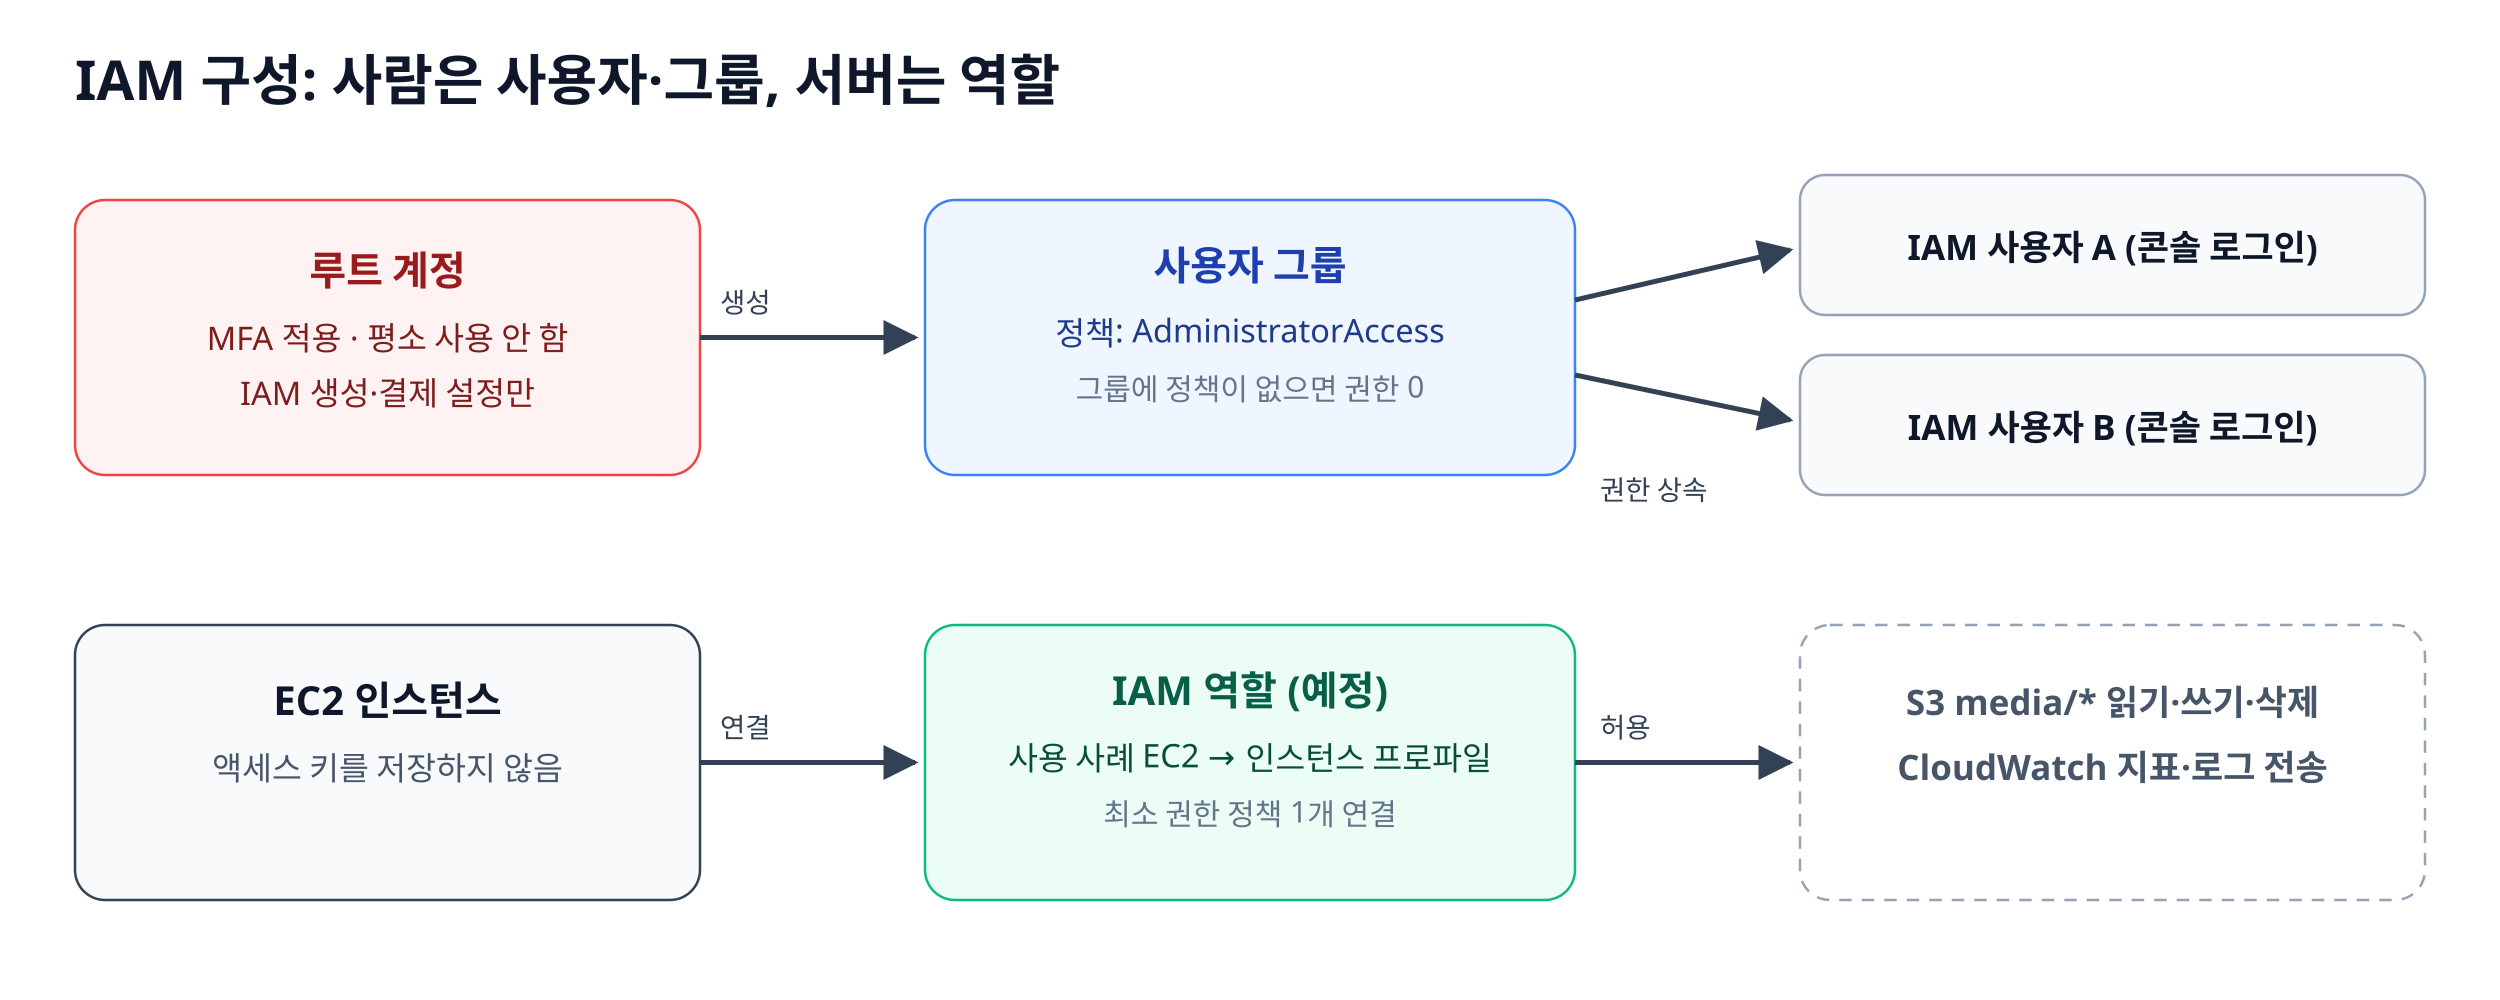
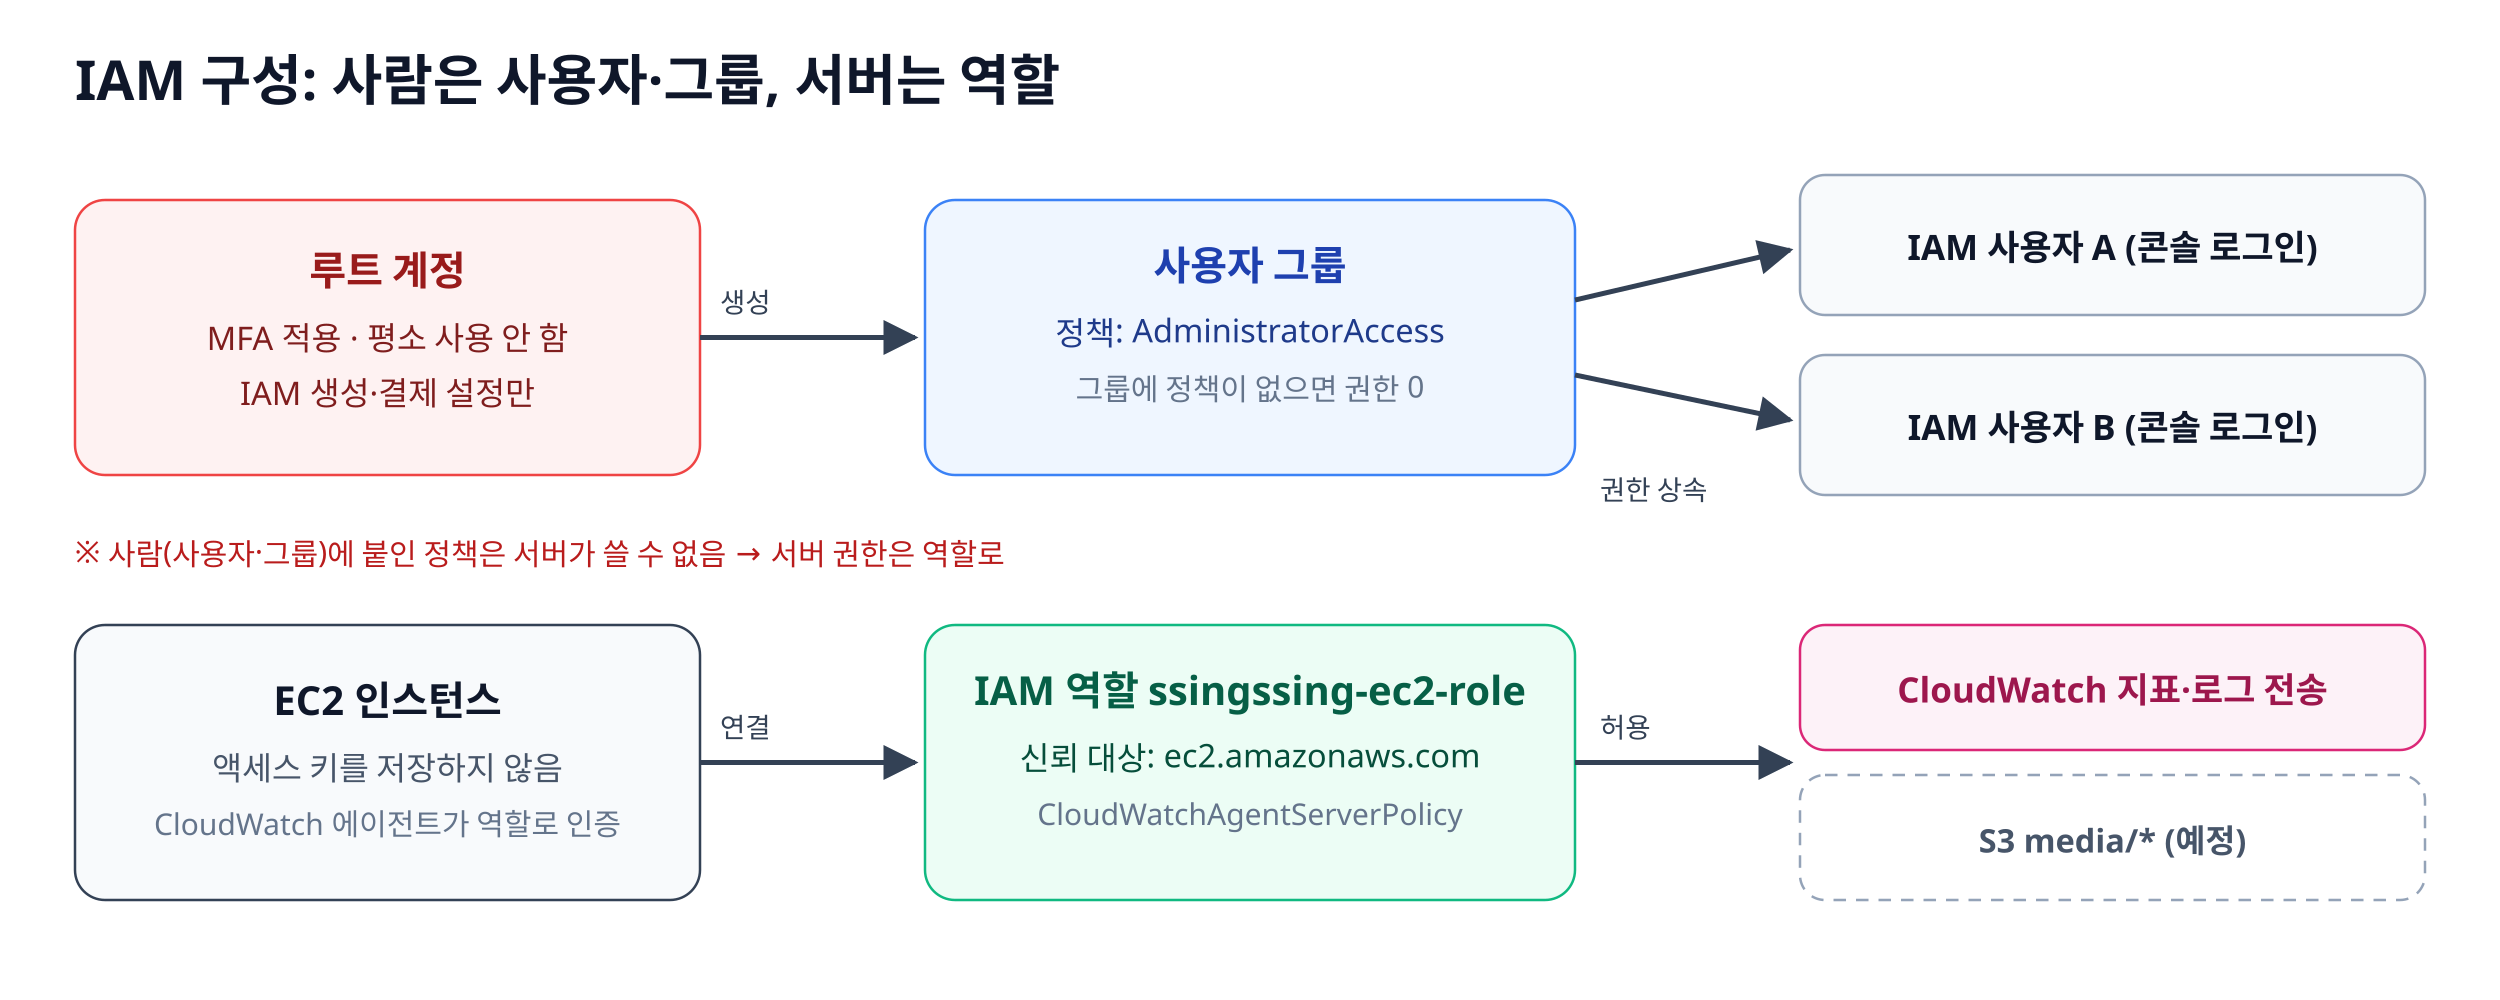
<svg xmlns="http://www.w3.org/2000/svg" width="1000" height="400" viewBox="0 0 1000 400" font-family="Pretendard, 'Apple SD Gothic Neo', 'Malgun Gothic', 'Noto Sans KR', sans-serif">
  <defs>
    <marker id="a" viewBox="0 0 10 10" refX="9" refY="5" markerWidth="7" markerHeight="7" orient="auto">
      <path d="M0,0 L10,5 L0,10 z" fill="#334155" />
    </marker>
  </defs>
  <rect width="1000" height="400" fill="#ffffff" />
  <text x="30" y="40" font-size="22" font-weight="700" fill="#0f172a">IAM 구성: 사람은 사용자·그룹, 서버는 역할</text>
  <rect x="30" y="80" width="250" height="110" rx="12" fill="#fef2f2" stroke="#ef4444" />
  <text x="155" y="114" font-size="16" font-weight="700" text-anchor="middle" fill="#991b1b">루트 계정</text>
  <text x="155" y="140" font-size="13" text-anchor="middle" fill="#7f1d1d">MFA 적용 · 평소 사용 안 함</text>
  <text x="155" y="162" font-size="13" text-anchor="middle" fill="#7f1d1d">IAM 생성·결제 설정만</text>
  <rect x="370" y="80" width="260" height="110" rx="12" fill="#eff6ff" stroke="#3b82f6" />
  <text x="500" y="112" font-size="16" font-weight="700" text-anchor="middle" fill="#1e40af">사용자 그룹</text>
  <text x="500" y="138" font-size="13" text-anchor="middle" fill="#1e3a8a">정책: AdministratorAccess</text>
  <text x="500" y="160" font-size="12" text-anchor="middle" fill="#64748b">그룹에 정책이 없으면 권한 0</text>
  <rect x="720" y="70" width="250" height="56" rx="10" fill="#f8fafc" stroke="#94a3b8" />
  <text x="845" y="104" font-size="14" font-weight="700" text-anchor="middle" fill="#0f172a">IAM 사용자 A (콘솔 로그인)</text>
  <rect x="720" y="142" width="250" height="56" rx="10" fill="#f8fafc" stroke="#94a3b8" />
  <text x="845" y="176" font-size="14" font-weight="700" text-anchor="middle" fill="#0f172a">IAM 사용자 B (콘솔 로그인)</text>
  <line x1="280" y1="135" x2="366" y2="135" stroke="#334155" stroke-width="2" marker-end="url(#a)" />
  <text x="288" y="125" font-size="11" fill="#334155">생성</text>
  <line x1="630" y1="120" x2="716" y2="100" stroke="#334155" stroke-width="2" marker-end="url(#a)" />
  <line x1="630" y1="150" x2="716" y2="168" stroke="#334155" stroke-width="2" marker-end="url(#a)" />
  <text x="640" y="200" font-size="11" fill="#334155">권한 상속</text>
+   <text x="30" y="225" font-size="12" fill="#b91c1c">※ 사람(사용자·그룹)에 붙인 정책은 서버가 쓸 수 없음 → 서버 권한은 역할로</text>
  <rect x="30" y="250" width="250" height="110" rx="12" fill="#f8fafc" stroke="#334155" />
  <text x="155" y="286" font-size="16" font-weight="700" text-anchor="middle" fill="#0f172a">EC2 인스턴스</text>
  <text x="155" y="312" font-size="13" text-anchor="middle" fill="#475569">액세스 키를 저장하지 않음</text>
+   <text x="155" y="334" font-size="12" text-anchor="middle" fill="#64748b">CloudWatch 에이전트가 역할로 인증</text>
  <rect x="370" y="250" width="260" height="110" rx="12" fill="#ecfdf5" stroke="#10b981" />
-   <text x="500" y="282" font-size="16" font-weight="700" text-anchor="middle" fill="#065f46">IAM 역할 (예정)</text>
-   <text x="500" y="308" font-size="13" text-anchor="middle" fill="#064e3b">사용 사례 EC2 → 인스턴스 프로파일</text>
-   <text x="500" y="330" font-size="12" text-anchor="middle" fill="#64748b">최소 권한 정책 1개 연결</text>
-   <rect x="720" y="250" width="250" height="110" rx="12" fill="#ffffff" stroke="#94a3b8" stroke-dasharray="5 4" />
-   <text x="845" y="286" font-size="14" font-weight="700" text-anchor="middle" fill="#475569">S3 media/* 읽기·쓰기·삭제</text>
-   <text x="845" y="312" font-size="14" font-weight="700" text-anchor="middle" fill="#475569">CloudWatch 지표·로그 전송</text>
+   <text x="500" y="282" font-size="16" font-weight="700" text-anchor="middle" fill="#065f46">IAM 역할 ssingssing-ec2-role</text>
+   <text x="500" y="308" font-size="13" text-anchor="middle" fill="#064e3b">신뢰 대상: ec2.amazonaws.com</text>
+   <text x="500" y="330" font-size="12" text-anchor="middle" fill="#64748b">CloudWatchAgentServerPolicy</text>
+   <rect x="720" y="250" width="250" height="50" rx="10" fill="#fdf2f8" stroke="#db2777" />
+   <text x="845" y="281" font-size="14" font-weight="700" text-anchor="middle" fill="#9d174d">CloudWatch 지표·로그 전송</text>
+   <rect x="720" y="310" width="250" height="50" rx="10" fill="#ffffff" stroke="#94a3b8" stroke-dasharray="5 4" />
+   <text x="845" y="341" font-size="13" font-weight="700" text-anchor="middle" fill="#475569">S3 media/* (예정)</text>
  <line x1="280" y1="305" x2="366" y2="305" stroke="#334155" stroke-width="2" marker-end="url(#a)" />
  <text x="288" y="295" font-size="11" fill="#334155">연결</text>
  <line x1="630" y1="305" x2="716" y2="305" stroke="#334155" stroke-width="2" marker-end="url(#a)" />
  <text x="640" y="295" font-size="11" fill="#334155">허용</text>
</svg>
